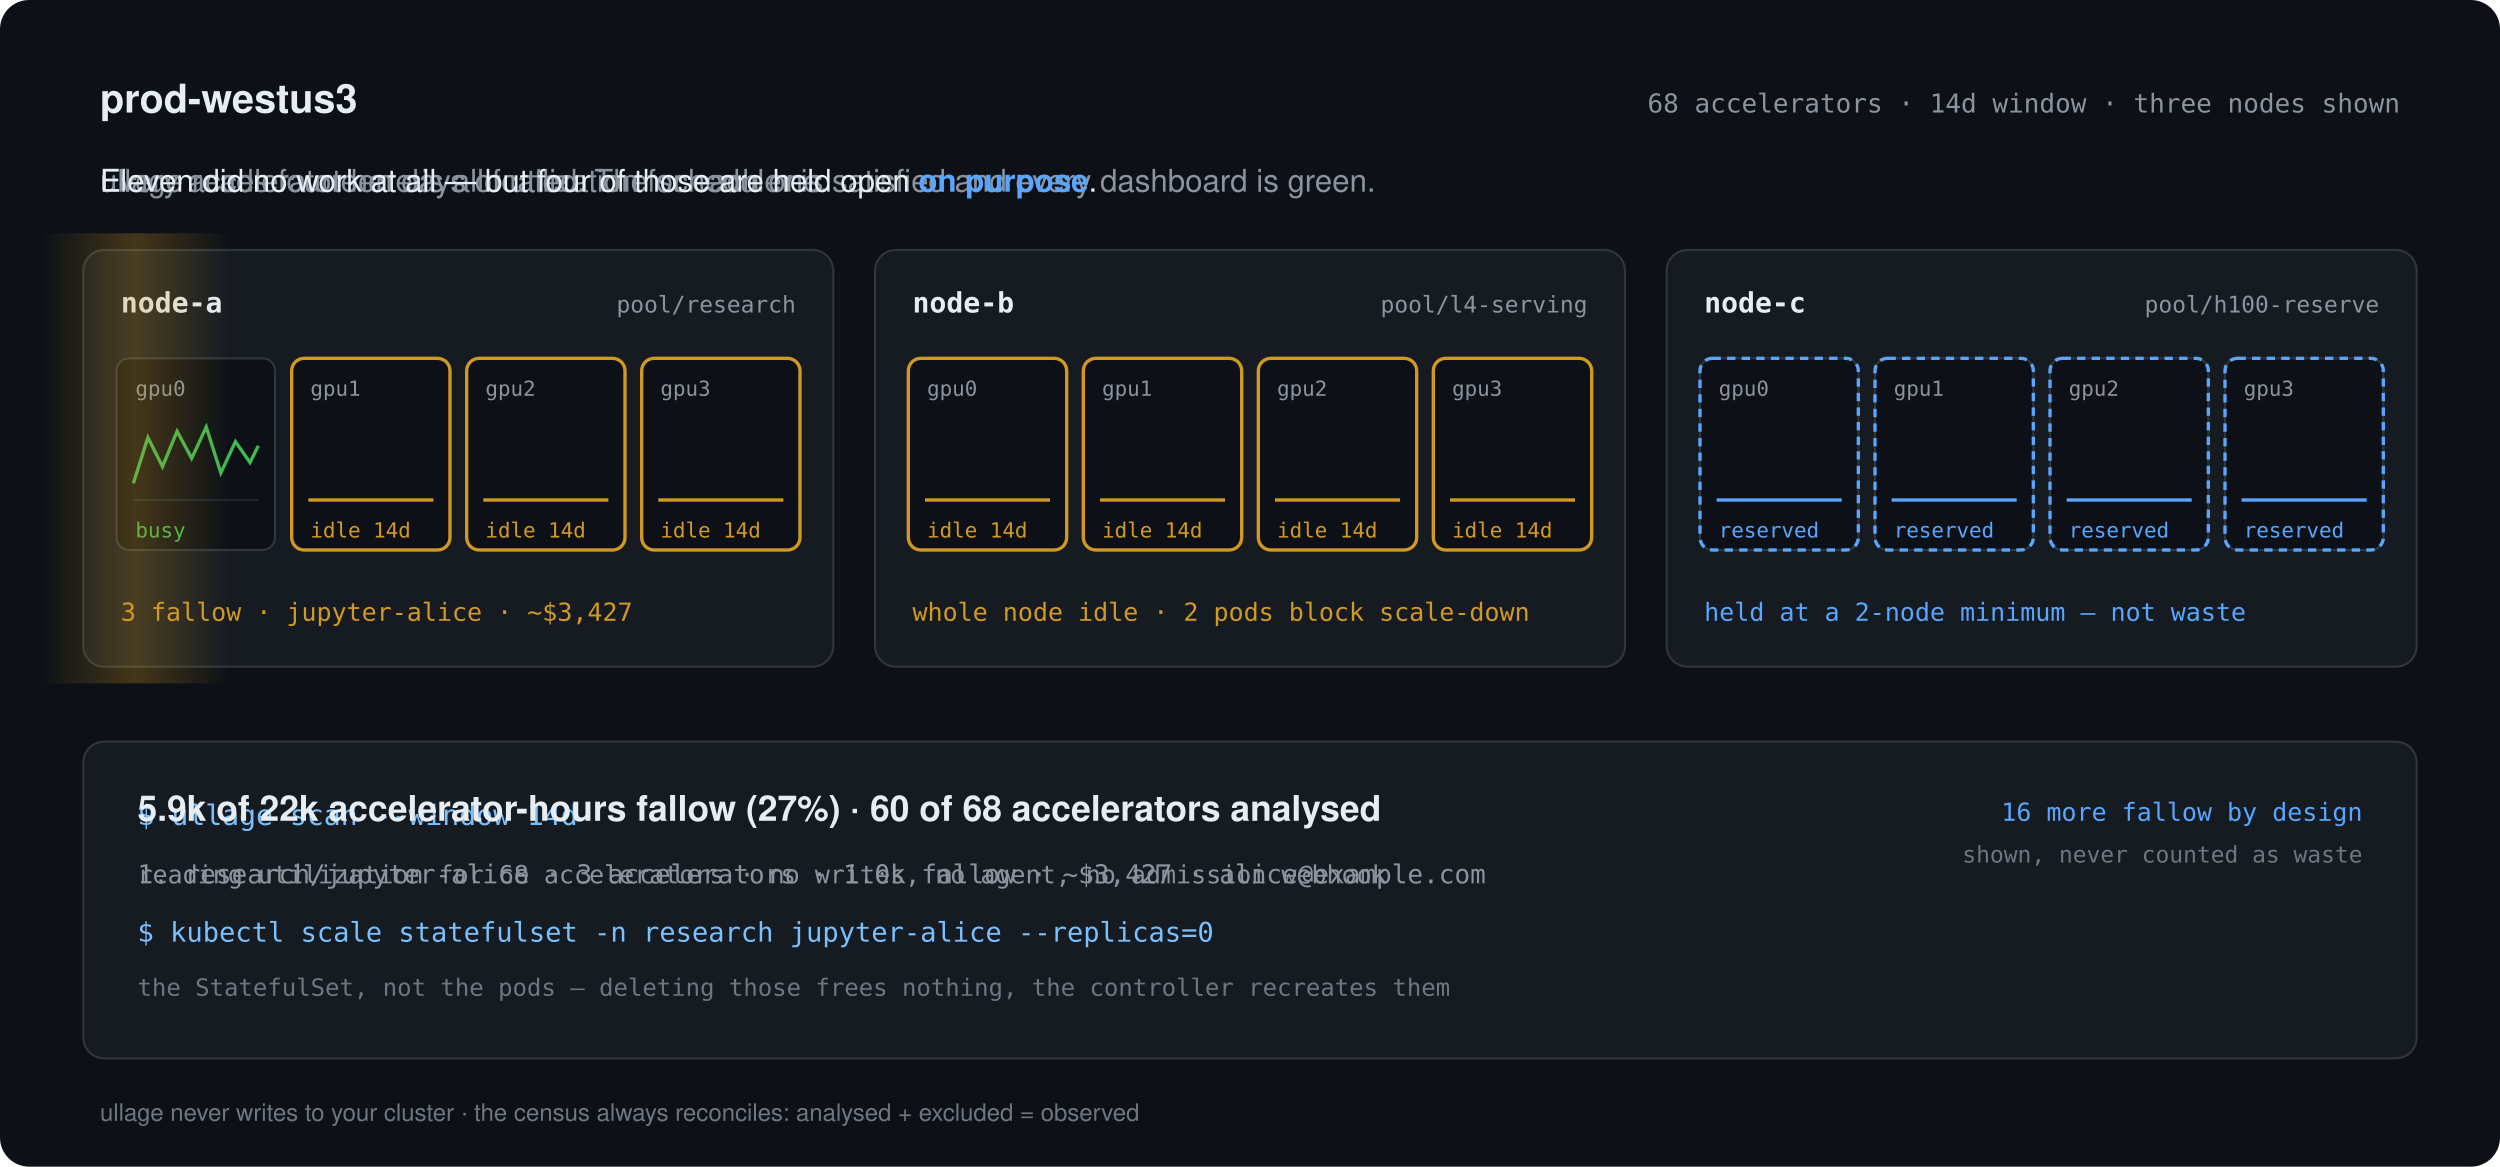
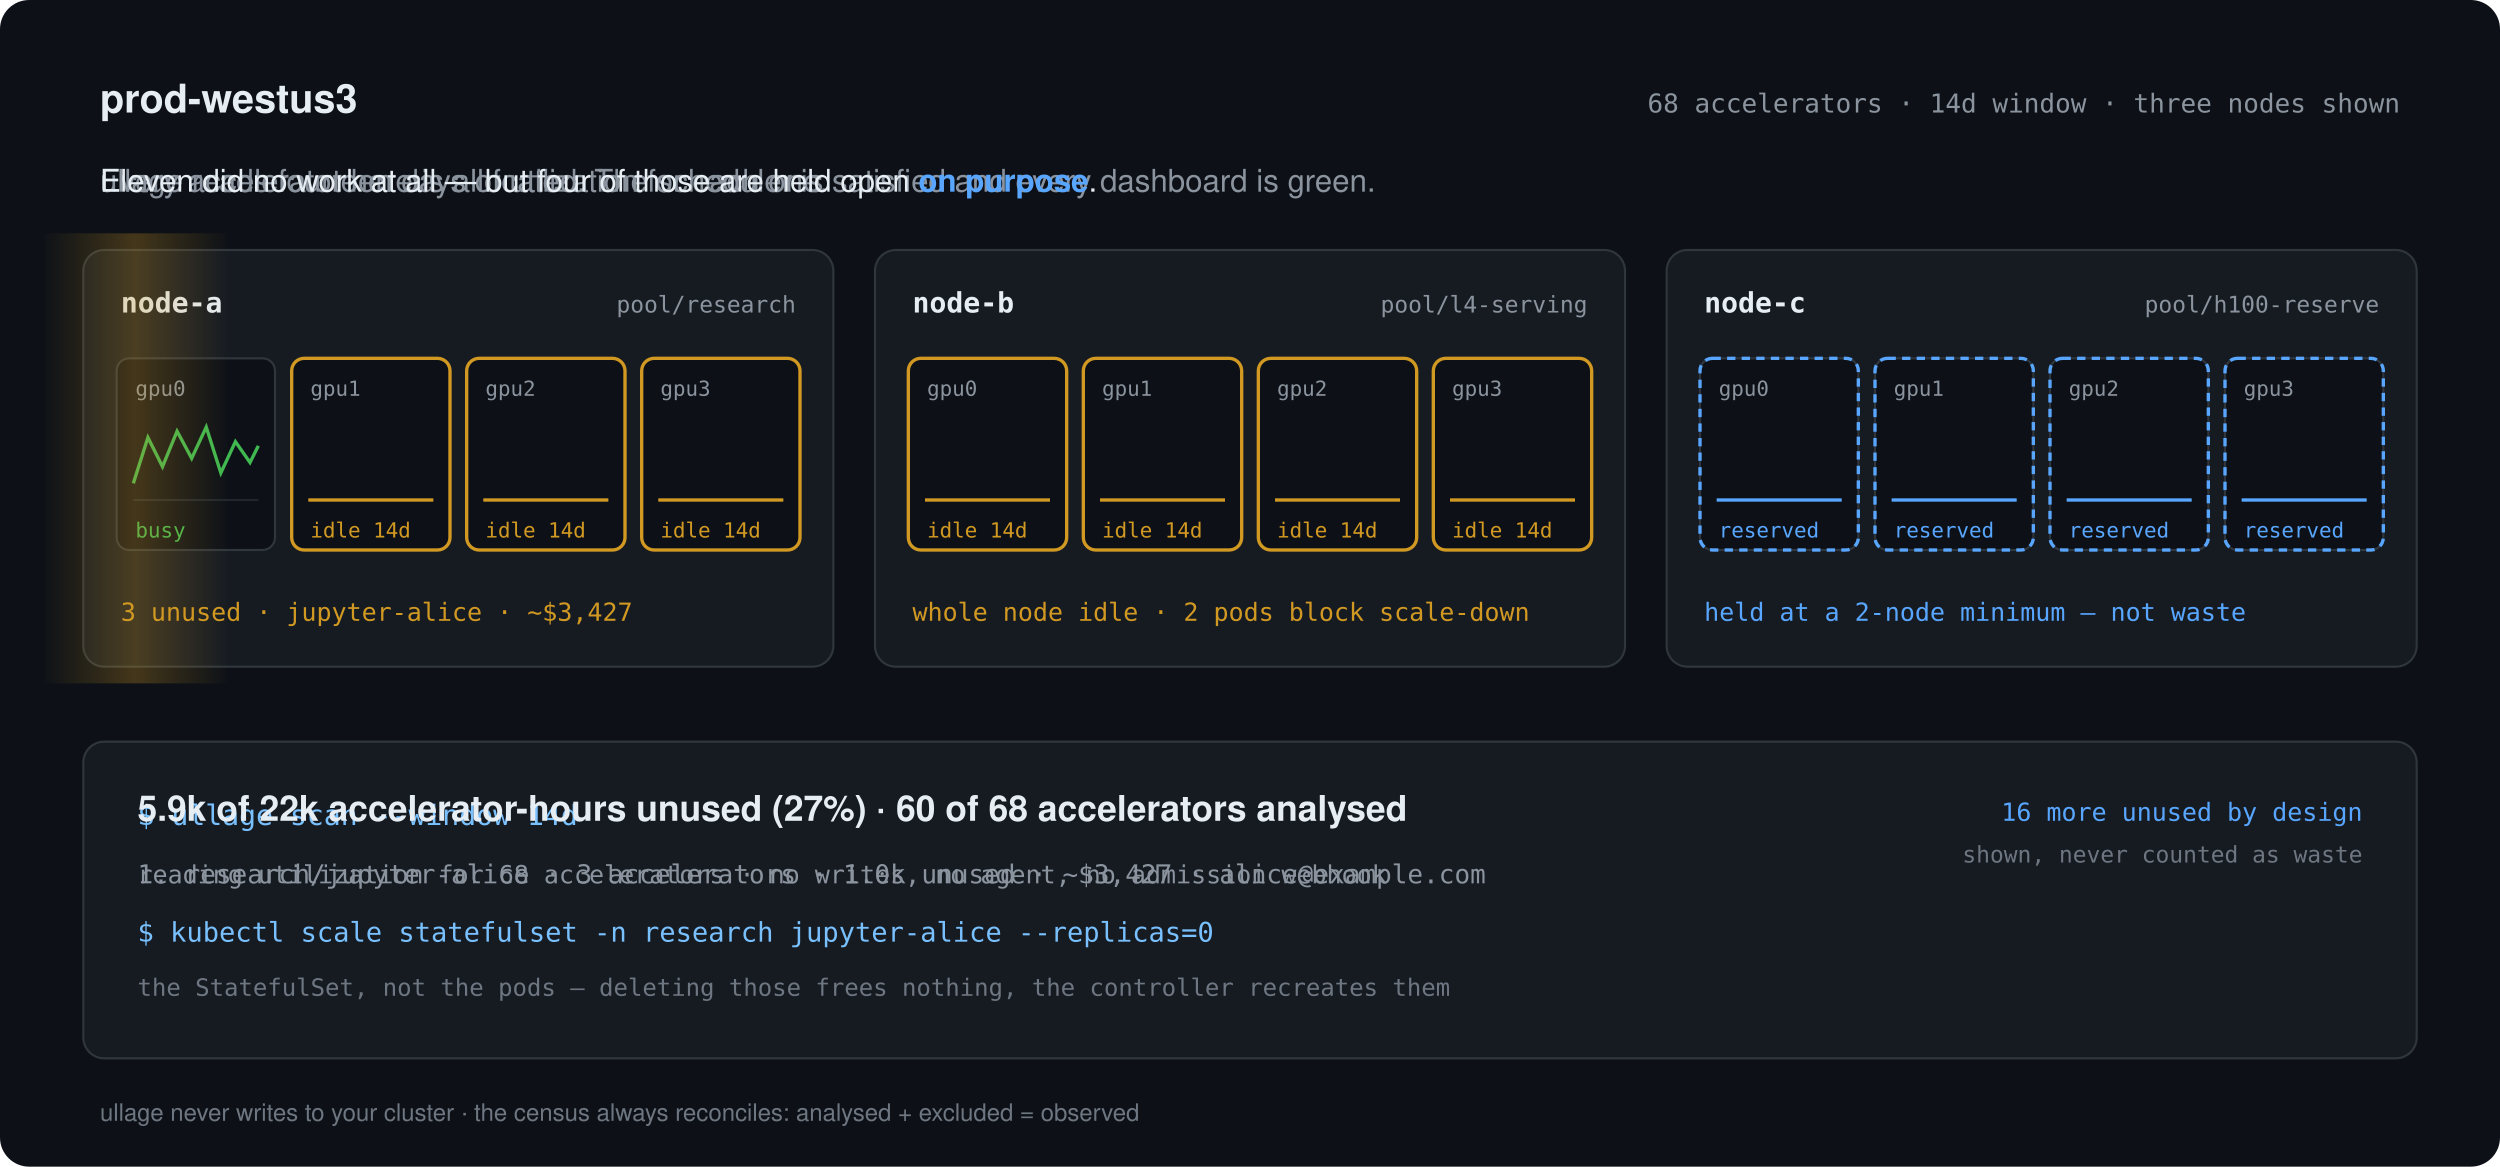
<svg xmlns="http://www.w3.org/2000/svg" viewBox="0 0 1200 560" width="1200" height="560" role="img" aria-labelledby="heroTitle heroDesc">
  <style>
    /* One 18s timeline shared by every element, so the acts cannot drift apart.
       Percentages carry the sequence, and opacity does nearly all the work,
       because opacity is the one property that behaves identically in every
       renderer that will ever open this file. */
    .mono { font-family: ui-monospace, SFMono-Regular, Menlo, Consolas, monospace; }
    .sans { font-family: -apple-system, BlinkMacSystemFont, "Segoe UI", Helvetica, Arial, sans-serif; }

    .node     { animation: nodeIn     18s infinite both; }
    .cap1     { animation: cap1       18s infinite both; }
    .cap2     { animation: cap2       18s infinite both; }
    .cap3     { animation: cap3       18s infinite both; }
    .sweep    { animation: sweepFade  18s infinite both, sweepMove 18s infinite both; }
    .spark    { animation: sparkIn    18s infinite both; }
-     .fallow   { animation: fallowIn   18s infinite both; }
+     .unused   { animation: unusedIn   18s infinite both; }
    .reserved { animation: reservedIn 18s infinite both; }
    .panel    { animation: panelIn    18s infinite both; }
    .cmd      { animation: cmdIn      18s infinite both; }
    .verdict  { animation: verdictIn  18s infinite both; }

    @keyframes nodeIn     { 0%{opacity:0}    4%{opacity:1}  97%{opacity:1} 100%{opacity:0} }
    @keyframes cap1       { 0%,3%{opacity:0}  7%{opacity:1} 22%{opacity:1}  26%{opacity:0} 100%{opacity:0} }
    @keyframes sweepFade  { 0%,24%{opacity:0} 26%{opacity:1} 36%{opacity:1} 38%{opacity:0} 100%{opacity:0} }
    @keyframes sweepMove  { 0%,24%{transform:translateX(0)} 38%,100%{transform:translateX(1080px)} }
    @keyframes cap2       { 0%,25%{opacity:0} 29%{opacity:1} 42%{opacity:1} 46%{opacity:0} 100%{opacity:0} }
    @keyframes sparkIn    { 0%,33%{opacity:0} 38%{opacity:1} 97%{opacity:1} 100%{opacity:0} }
-     @keyframes fallowIn   { 0%,42%{opacity:0} 47%{opacity:1} 97%{opacity:1} 100%{opacity:0} }
+     @keyframes unusedIn   { 0%,42%{opacity:0} 47%{opacity:1} 97%{opacity:1} 100%{opacity:0} }
    @keyframes cap3       { 0%,46%{opacity:0} 50%{opacity:1} 97%{opacity:1} 100%{opacity:0} }
    @keyframes reservedIn { 0%,56%{opacity:0} 61%{opacity:1} 97%{opacity:1} 100%{opacity:0} }
    @keyframes panelIn    { 0%,22%{opacity:0} 26%{opacity:1} 97%{opacity:1} 100%{opacity:0} }
    @keyframes cmdIn      { 0%,26%{opacity:0} 30%{opacity:1} 66%{opacity:1} 70%{opacity:0} 100%{opacity:0} }
    @keyframes verdictIn  { 0%,70%{opacity:0} 75%{opacity:1} 97%{opacity:1} 100%{opacity:0} }

    /* Anyone who has told their system not to animate things gets the last
       frame rather than an empty box, because the last frame is the argument. */
    @media (prefers-reduced-motion: reduce) {
-       .node, .spark, .fallow, .reserved, .panel, .verdict, .cap3 { animation: none; opacity: 1; }
+       .node, .spark, .unused, .reserved, .panel, .verdict, .cap3 { animation: none; opacity: 1; }
      .cap1, .cap2, .sweep, .cmd { display: none; }
    }
  </style>
  <defs>
    <linearGradient id="sweepGrad" x1="0" y1="0" x2="1" y2="0">
      <stop offset="0" stop-color="#d29922" stop-opacity="0" />
      <stop offset="0.5" stop-color="#d29922" stop-opacity="0.28" />
      <stop offset="1" stop-color="#d29922" stop-opacity="0" />
    </linearGradient>
  </defs>
  <rect width="1200" height="560" rx="14" fill="#0d1117" />
  <text class="sans" x="48" y="54" font-size="19" font-weight="600" fill="#e6edf3">prod-westus3</text>
  <text class="mono" x="1152" y="54" font-size="12.5" fill="#8b949e" text-anchor="end">68 accelerators · 14d window · three nodes shown</text>
  <g class="sans" font-size="15">
    <text class="cap1" x="48" y="92" fill="#8b949e">Every accelerator here is allocated. The scheduler is satisfied and every dashboard is green.</text>
    <text class="cap2" x="48" y="92" fill="#8b949e">ullage reads fourteen days of utilization for each one.</text>
    <text class="cap3" x="48" y="92" fill="#e6edf3">Eleven did no work at all — but four of those are held open <tspan fill="#58a6ff" font-weight="600">on purpose</tspan>.</text>
  </g>
  <g class="node">
    <rect x="40" y="120" width="360" height="200" rx="10" fill="#161b22" stroke="#30363d" />
    <text class="mono" x="58" y="150" font-size="13.5" font-weight="600" fill="#e6edf3">node-a</text>
    <text class="mono" x="382" y="150" font-size="11" fill="#8b949e" text-anchor="end">pool/research</text>
    <rect x="56" y="172" width="76" height="92" rx="6" fill="#0d1117" stroke="#30363d" />
    <line x1="64" y1="240" x2="124" y2="240" stroke="#21262d" />
    <text class="mono" x="65" y="190" font-size="10" fill="#8b949e">gpu0</text>
    <g class="spark">
      <polyline transform="translate(64,202)" fill="none" stroke="#3fb950" stroke-width="1.6" points="0,30 7,8 14,22 21,5 28,18 35,3 42,25 49,10 56,20 60,12" />
      <text class="mono" x="65" y="258" font-size="10" fill="#3fb950">busy</text>
    </g>
    <rect x="140" y="172" width="76" height="92" rx="6" fill="#0d1117" stroke="#30363d" />
    <line x1="148" y1="240" x2="208" y2="240" stroke="#21262d" />
    <text class="mono" x="149" y="190" font-size="10" fill="#8b949e">gpu1</text>
    <g class="spark">
      <polyline transform="translate(148,202)" fill="none" stroke="#d29922" stroke-width="1.6" points="0,38 60,38" />
      <text class="mono" x="149" y="258" font-size="10" fill="#d29922">idle 14d</text>
    </g>
-     <rect class="fallow" x="140" y="172" width="76" height="92" rx="6" fill="none" stroke="#d29922" stroke-width="1.6" />
+     <rect class="unused" x="140" y="172" width="76" height="92" rx="6" fill="none" stroke="#d29922" stroke-width="1.6" />
    <rect x="224" y="172" width="76" height="92" rx="6" fill="#0d1117" stroke="#30363d" />
    <line x1="232" y1="240" x2="292" y2="240" stroke="#21262d" />
    <text class="mono" x="233" y="190" font-size="10" fill="#8b949e">gpu2</text>
    <g class="spark">
      <polyline transform="translate(232,202)" fill="none" stroke="#d29922" stroke-width="1.6" points="0,38 60,38" />
      <text class="mono" x="233" y="258" font-size="10" fill="#d29922">idle 14d</text>
    </g>
-     <rect class="fallow" x="224" y="172" width="76" height="92" rx="6" fill="none" stroke="#d29922" stroke-width="1.6" />
+     <rect class="unused" x="224" y="172" width="76" height="92" rx="6" fill="none" stroke="#d29922" stroke-width="1.6" />
    <rect x="308" y="172" width="76" height="92" rx="6" fill="#0d1117" stroke="#30363d" />
    <line x1="316" y1="240" x2="376" y2="240" stroke="#21262d" />
    <text class="mono" x="317" y="190" font-size="10" fill="#8b949e">gpu3</text>
    <g class="spark">
      <polyline transform="translate(316,202)" fill="none" stroke="#d29922" stroke-width="1.6" points="0,38 60,38" />
      <text class="mono" x="317" y="258" font-size="10" fill="#d29922">idle 14d</text>
    </g>
-     <rect class="fallow" x="308" y="172" width="76" height="92" rx="6" fill="none" stroke="#d29922" stroke-width="1.6" />
-     <text class="mono fallow" x="58" y="298" font-size="12" fill="#d29922">3 fallow · jupyter-alice · ~$3,427</text>
+     <rect class="unused" x="308" y="172" width="76" height="92" rx="6" fill="none" stroke="#d29922" stroke-width="1.6" />
+     <text class="mono unused" x="58" y="298" font-size="12" fill="#d29922">3 unused · jupyter-alice · ~$3,427</text>
  </g>
  <g class="node">
    <rect x="420" y="120" width="360" height="200" rx="10" fill="#161b22" stroke="#30363d" />
    <text class="mono" x="438" y="150" font-size="13.5" font-weight="600" fill="#e6edf3">node-b</text>
    <text class="mono" x="762" y="150" font-size="11" fill="#8b949e" text-anchor="end">pool/l4-serving</text>
    <rect x="436" y="172" width="76" height="92" rx="6" fill="#0d1117" stroke="#30363d" />
    <line x1="444" y1="240" x2="504" y2="240" stroke="#21262d" />
    <text class="mono" x="445" y="190" font-size="10" fill="#8b949e">gpu0</text>
    <g class="spark">
      <polyline transform="translate(444,202)" fill="none" stroke="#d29922" stroke-width="1.6" points="0,38 60,38" />
      <text class="mono" x="445" y="258" font-size="10" fill="#d29922">idle 14d</text>
    </g>
-     <rect class="fallow" x="436" y="172" width="76" height="92" rx="6" fill="none" stroke="#d29922" stroke-width="1.6" />
+     <rect class="unused" x="436" y="172" width="76" height="92" rx="6" fill="none" stroke="#d29922" stroke-width="1.6" />
    <rect x="520" y="172" width="76" height="92" rx="6" fill="#0d1117" stroke="#30363d" />
    <line x1="528" y1="240" x2="588" y2="240" stroke="#21262d" />
    <text class="mono" x="529" y="190" font-size="10" fill="#8b949e">gpu1</text>
    <g class="spark">
      <polyline transform="translate(528,202)" fill="none" stroke="#d29922" stroke-width="1.6" points="0,38 60,38" />
      <text class="mono" x="529" y="258" font-size="10" fill="#d29922">idle 14d</text>
    </g>
-     <rect class="fallow" x="520" y="172" width="76" height="92" rx="6" fill="none" stroke="#d29922" stroke-width="1.6" />
+     <rect class="unused" x="520" y="172" width="76" height="92" rx="6" fill="none" stroke="#d29922" stroke-width="1.6" />
    <rect x="604" y="172" width="76" height="92" rx="6" fill="#0d1117" stroke="#30363d" />
    <line x1="612" y1="240" x2="672" y2="240" stroke="#21262d" />
    <text class="mono" x="613" y="190" font-size="10" fill="#8b949e">gpu2</text>
    <g class="spark">
      <polyline transform="translate(612,202)" fill="none" stroke="#d29922" stroke-width="1.6" points="0,38 60,38" />
      <text class="mono" x="613" y="258" font-size="10" fill="#d29922">idle 14d</text>
    </g>
-     <rect class="fallow" x="604" y="172" width="76" height="92" rx="6" fill="none" stroke="#d29922" stroke-width="1.6" />
+     <rect class="unused" x="604" y="172" width="76" height="92" rx="6" fill="none" stroke="#d29922" stroke-width="1.6" />
    <rect x="688" y="172" width="76" height="92" rx="6" fill="#0d1117" stroke="#30363d" />
    <line x1="696" y1="240" x2="756" y2="240" stroke="#21262d" />
    <text class="mono" x="697" y="190" font-size="10" fill="#8b949e">gpu3</text>
    <g class="spark">
      <polyline transform="translate(696,202)" fill="none" stroke="#d29922" stroke-width="1.6" points="0,38 60,38" />
      <text class="mono" x="697" y="258" font-size="10" fill="#d29922">idle 14d</text>
    </g>
-     <rect class="fallow" x="688" y="172" width="76" height="92" rx="6" fill="none" stroke="#d29922" stroke-width="1.6" />
-     <text class="mono fallow" x="438" y="298" font-size="12" fill="#d29922">whole node idle · 2 pods block scale-down</text>
+     <rect class="unused" x="688" y="172" width="76" height="92" rx="6" fill="none" stroke="#d29922" stroke-width="1.6" />
+     <text class="mono unused" x="438" y="298" font-size="12" fill="#d29922">whole node idle · 2 pods block scale-down</text>
  </g>
  <g class="node">
    <rect x="800" y="120" width="360" height="200" rx="10" fill="#161b22" stroke="#30363d" />
    <text class="mono" x="818" y="150" font-size="13.5" font-weight="600" fill="#e6edf3">node-c</text>
    <text class="mono" x="1142" y="150" font-size="11" fill="#8b949e" text-anchor="end">pool/h100-reserve</text>
    <rect x="816" y="172" width="76" height="92" rx="6" fill="#0d1117" stroke="#30363d" />
    <line x1="824" y1="240" x2="884" y2="240" stroke="#21262d" />
    <text class="mono" x="825" y="190" font-size="10" fill="#8b949e">gpu0</text>
    <g class="spark">
      <polyline transform="translate(824,202)" fill="none" stroke="#58a6ff" stroke-width="1.6" points="0,38 60,38" />
      <text class="mono" x="825" y="258" font-size="10" fill="#58a6ff">reserved</text>
    </g>
    <rect class="reserved" x="816" y="172" width="76" height="92" rx="6" fill="none" stroke="#58a6ff" stroke-width="1.6" stroke-dasharray="4 3" />
    <rect x="900" y="172" width="76" height="92" rx="6" fill="#0d1117" stroke="#30363d" />
    <line x1="908" y1="240" x2="968" y2="240" stroke="#21262d" />
    <text class="mono" x="909" y="190" font-size="10" fill="#8b949e">gpu1</text>
    <g class="spark">
      <polyline transform="translate(908,202)" fill="none" stroke="#58a6ff" stroke-width="1.6" points="0,38 60,38" />
      <text class="mono" x="909" y="258" font-size="10" fill="#58a6ff">reserved</text>
    </g>
    <rect class="reserved" x="900" y="172" width="76" height="92" rx="6" fill="none" stroke="#58a6ff" stroke-width="1.6" stroke-dasharray="4 3" />
    <rect x="984" y="172" width="76" height="92" rx="6" fill="#0d1117" stroke="#30363d" />
    <line x1="992" y1="240" x2="1052" y2="240" stroke="#21262d" />
    <text class="mono" x="993" y="190" font-size="10" fill="#8b949e">gpu2</text>
    <g class="spark">
      <polyline transform="translate(992,202)" fill="none" stroke="#58a6ff" stroke-width="1.6" points="0,38 60,38" />
      <text class="mono" x="993" y="258" font-size="10" fill="#58a6ff">reserved</text>
    </g>
    <rect class="reserved" x="984" y="172" width="76" height="92" rx="6" fill="none" stroke="#58a6ff" stroke-width="1.6" stroke-dasharray="4 3" />
    <rect x="1068" y="172" width="76" height="92" rx="6" fill="#0d1117" stroke="#30363d" />
    <line x1="1076" y1="240" x2="1136" y2="240" stroke="#21262d" />
    <text class="mono" x="1077" y="190" font-size="10" fill="#8b949e">gpu3</text>
    <g class="spark">
      <polyline transform="translate(1076,202)" fill="none" stroke="#58a6ff" stroke-width="1.6" points="0,38 60,38" />
      <text class="mono" x="1077" y="258" font-size="10" fill="#58a6ff">reserved</text>
    </g>
    <rect class="reserved" x="1068" y="172" width="76" height="92" rx="6" fill="none" stroke="#58a6ff" stroke-width="1.6" stroke-dasharray="4 3" />
    <text class="mono reserved" x="818" y="298" font-size="12" fill="#58a6ff">held at a 2-node minimum — not waste</text>
  </g>
  <rect class="sweep" x="20" y="112" width="90" height="216" fill="url(#sweepGrad)" />
  <rect class="panel" x="40" y="356" width="1120" height="152" rx="10" fill="#161b22" stroke="#30363d" />
  <g class="cmd">
    <text class="mono" x="66" y="396" font-size="13.5" fill="#79c0ff">$ ullage scan --window 14d</text>
    <text class="mono" x="66" y="424" font-size="12" fill="#8b949e">reading utilization for 68 accelerators · no writes, no agent, no admission webhook</text>
  </g>
  <g class="verdict">
-     <text class="sans" x="66" y="394" font-size="17" font-weight="600" fill="#e6edf3">5.9k of 22k accelerator-hours fallow (27%) · 60 of 68 accelerators analysed</text>
-     <text class="mono" x="66" y="424" font-size="12.5" fill="#8b949e">1. research/jupyter-alice · 3 accelerators · 1.0k fallow · ~$3,427 · alice@example.com</text>
+     <text class="sans" x="66" y="394" font-size="17" font-weight="600" fill="#e6edf3">5.9k of 22k accelerator-hours unused (27%) · 60 of 68 accelerators analysed</text>
+     <text class="mono" x="66" y="424" font-size="12.5" fill="#8b949e">1. research/jupyter-alice · 3 accelerators · 1.0k unused · ~$3,427 · alice@example.com</text>
    <text class="mono" x="66" y="452" font-size="13" fill="#79c0ff">$ kubectl scale statefulset -n research jupyter-alice --replicas=0</text>
    <text class="mono" x="66" y="478" font-size="11.5" fill="#6e7681">the StatefulSet, not the pods — deleting those frees nothing, the controller recreates them</text>
-     <text class="mono" x="1134" y="394" font-size="12" fill="#58a6ff" text-anchor="end">16 more fallow by design</text>
+     <text class="mono" x="1134" y="394" font-size="12" fill="#58a6ff" text-anchor="end">16 more unused by design</text>
    <text class="mono" x="1134" y="414" font-size="11" fill="#6e7681" text-anchor="end">shown, never counted as waste</text>
  </g>
  <text class="sans" x="48" y="538" font-size="11.5" fill="#6e7681">ullage never writes to your cluster · the census always reconciles: analysed + excluded = observed</text>
</svg>
